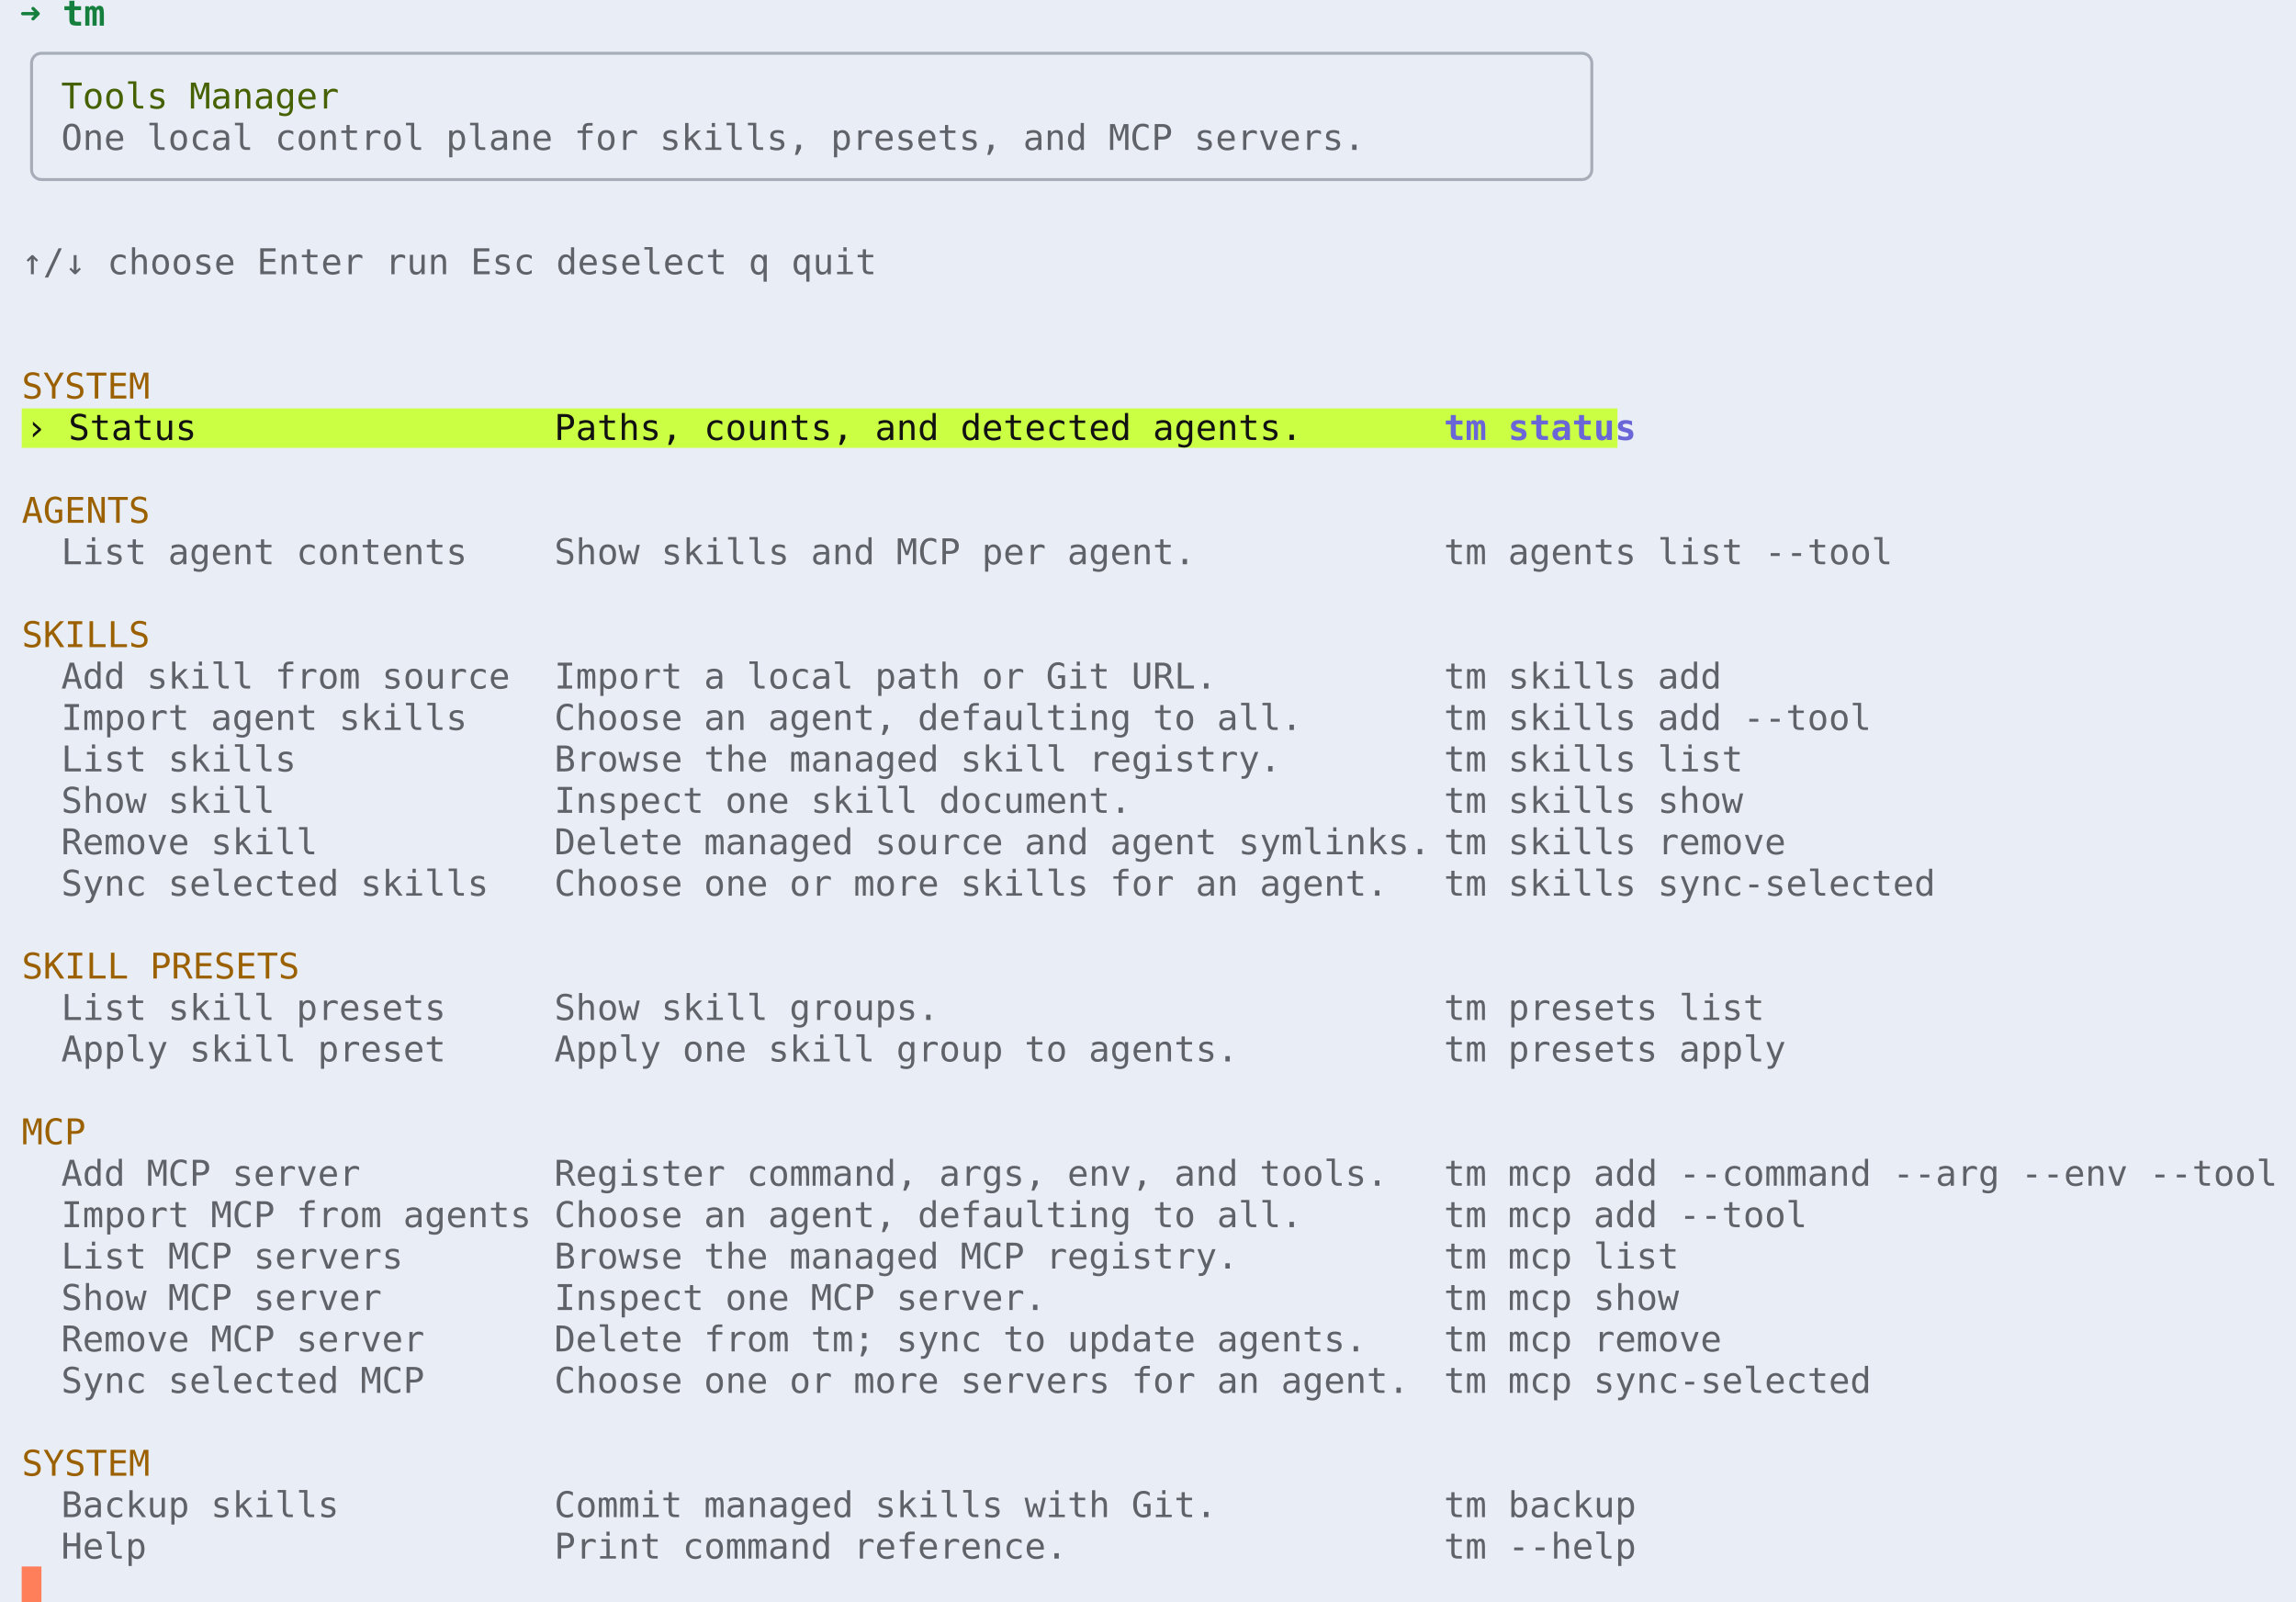
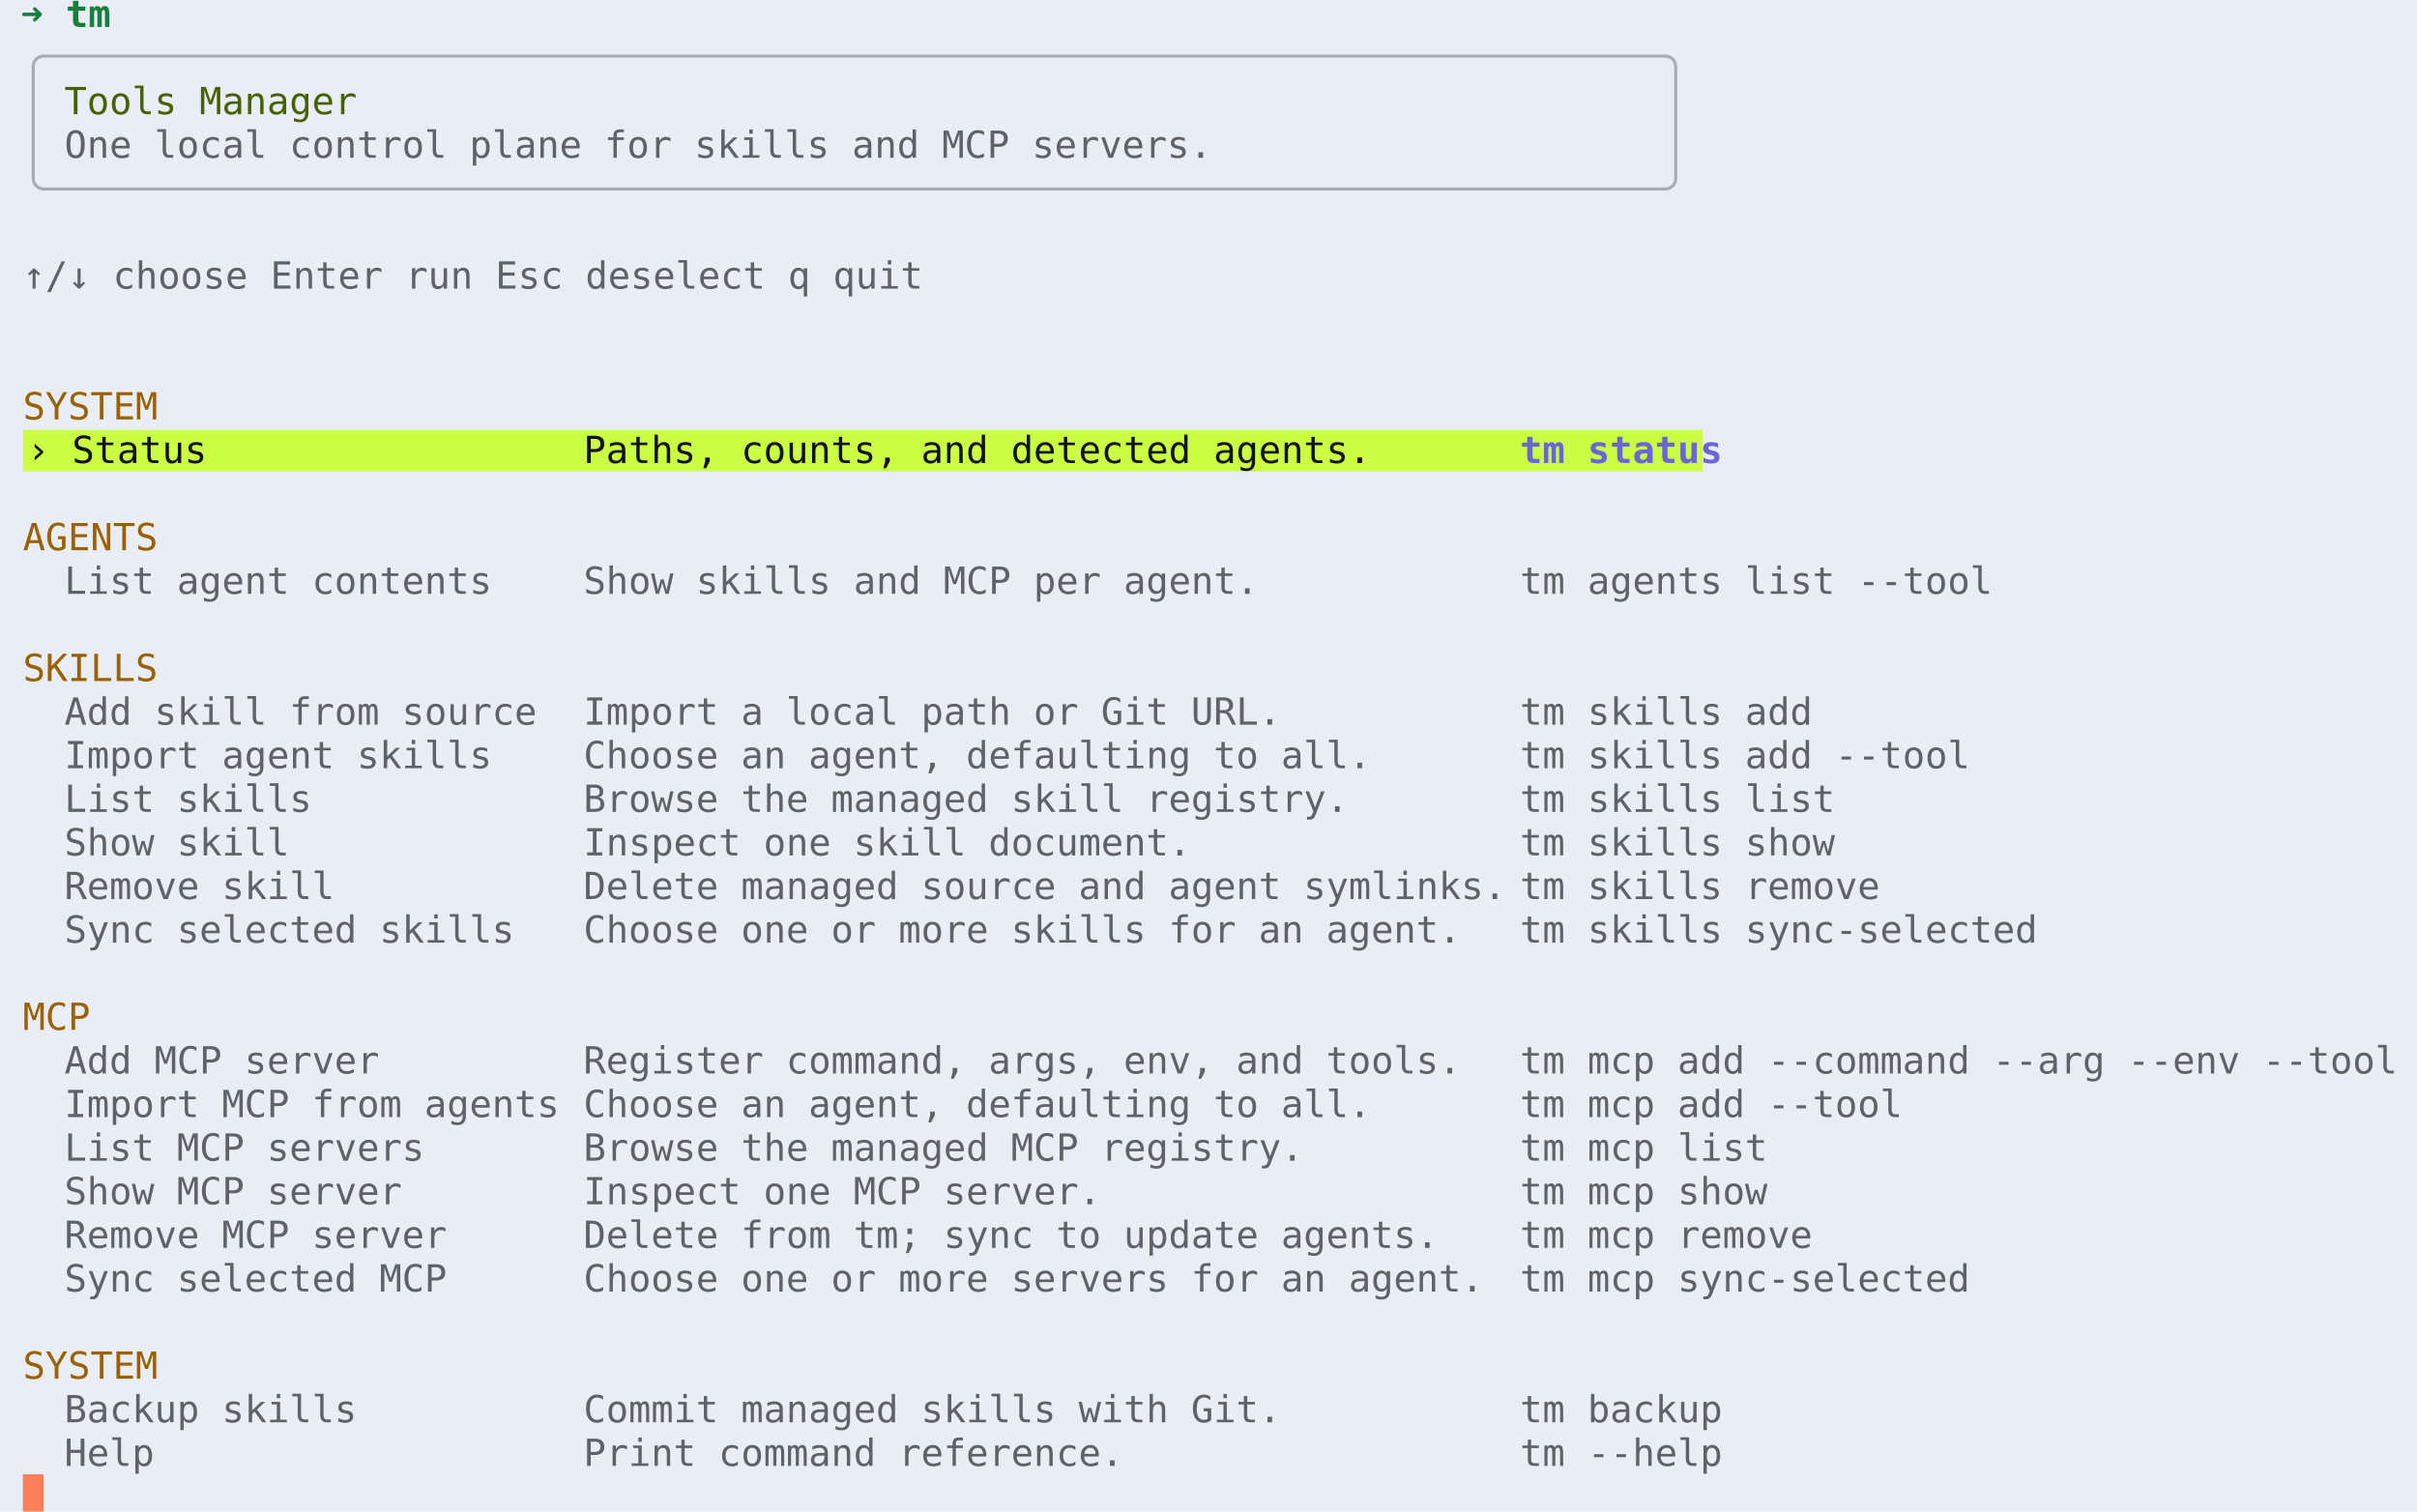
- <svg xmlns="http://www.w3.org/2000/svg" width="1164" height="812" viewBox="0 0 1164 812">
-   <rect width="1164" height="812" fill="#e9edf5" />
+ <svg xmlns="http://www.w3.org/2000/svg" width="1164" height="728" viewBox="0 0 1164 728">
+   <rect width="1164" height="728" fill="#e9edf5" />
  <style>
    .mono{font-family:"SFMono-Regular","Menlo","Consolas",monospace}
    .muted{fill:#5f6268}
    .amber{fill:#9b6100}
    .green{fill:#466100}
    .prompt{fill:#15803d;font-weight:700}
    .cmd{fill:#6b66d8;font-weight:700}
  </style>
  <text x="10" y="13" class="mono prompt" font-size="18">➜ tm</text>
  <rect x="16" y="27" width="791" height="64" rx="5" fill="none" stroke="#a7adb8" stroke-width="1.5" />
  <text x="31" y="55" class="mono green" font-size="18">Tools Manager</text>
-   <text x="31" y="76" class="mono muted" font-size="18">One local control plane for skills, presets, and MCP servers.</text>
+   <text x="31" y="76" class="mono muted" font-size="18">One local control plane for skills and MCP servers.</text>
  <text x="11" y="139" class="mono muted" font-size="18">↑/↓ choose  Enter run  Esc deselect  q quit</text>
  <text x="11" y="202" class="mono amber" font-size="18">SYSTEM</text>
  <rect x="11" y="207" width="809" height="20" fill="#caff44" />
  <text x="13" y="223" class="mono" font-size="18" fill="#111">› Status</text>
  <text x="281" y="223" class="mono" font-size="18" fill="#111">Paths, counts, and detected agents.</text>
  <text x="732" y="223" class="mono cmd" font-size="18">tm status</text>
  <text x="11" y="265" class="mono amber" font-size="18">AGENTS</text>
  <text x="31" y="286" class="mono muted" font-size="18">List agent contents</text>
  <text x="281" y="286" class="mono muted" font-size="18">Show skills and MCP per agent.</text>
  <text x="732" y="286" class="mono muted" font-size="18">tm agents list --tool</text>
  <text x="11" y="328" class="mono amber" font-size="18">SKILLS</text>
  <text x="31" y="349" class="mono muted" font-size="18">Add skill from source</text>
  <text x="281" y="349" class="mono muted" font-size="18">Import a local path or Git URL.</text>
  <text x="732" y="349" class="mono muted" font-size="18">tm skills add</text>
  <text x="31" y="370" class="mono muted" font-size="18">Import agent skills</text>
  <text x="281" y="370" class="mono muted" font-size="18">Choose an agent, defaulting to all.</text>
  <text x="732" y="370" class="mono muted" font-size="18">tm skills add --tool</text>
  <text x="31" y="391" class="mono muted" font-size="18">List skills</text>
  <text x="281" y="391" class="mono muted" font-size="18">Browse the managed skill registry.</text>
  <text x="732" y="391" class="mono muted" font-size="18">tm skills list</text>
  <text x="31" y="412" class="mono muted" font-size="18">Show skill</text>
  <text x="281" y="412" class="mono muted" font-size="18">Inspect one skill document.</text>
  <text x="732" y="412" class="mono muted" font-size="18">tm skills show</text>
  <text x="31" y="433" class="mono muted" font-size="18">Remove skill</text>
  <text x="281" y="433" class="mono muted" font-size="18">Delete managed source and agent symlinks.</text>
  <text x="732" y="433" class="mono muted" font-size="18">tm skills remove</text>
  <text x="31" y="454" class="mono muted" font-size="18">Sync selected skills</text>
  <text x="281" y="454" class="mono muted" font-size="18">Choose one or more skills for an agent.</text>
  <text x="732" y="454" class="mono muted" font-size="18">tm skills sync-selected</text>
-   <text x="11" y="496" class="mono amber" font-size="18">SKILL PRESETS</text>
-   <text x="31" y="517" class="mono muted" font-size="18">List skill presets</text>
-   <text x="281" y="517" class="mono muted" font-size="18">Show skill groups.</text>
-   <text x="732" y="517" class="mono muted" font-size="18">tm presets list</text>
-   <text x="31" y="538" class="mono muted" font-size="18">Apply skill preset</text>
-   <text x="281" y="538" class="mono muted" font-size="18">Apply one skill group to agents.</text>
-   <text x="732" y="538" class="mono muted" font-size="18">tm presets apply</text>
-   <text x="11" y="580" class="mono amber" font-size="18">MCP</text>
-   <text x="31" y="601" class="mono muted" font-size="18">Add MCP server</text>
-   <text x="281" y="601" class="mono muted" font-size="18">Register command, args, env, and tools.</text>
-   <text x="732" y="601" class="mono muted" font-size="18">tm mcp add --command --arg --env --tool</text>
-   <text x="31" y="622" class="mono muted" font-size="18">Import MCP from agents</text>
-   <text x="281" y="622" class="mono muted" font-size="18">Choose an agent, defaulting to all.</text>
-   <text x="732" y="622" class="mono muted" font-size="18">tm mcp add --tool</text>
-   <text x="31" y="643" class="mono muted" font-size="18">List MCP servers</text>
-   <text x="281" y="643" class="mono muted" font-size="18">Browse the managed MCP registry.</text>
-   <text x="732" y="643" class="mono muted" font-size="18">tm mcp list</text>
-   <text x="31" y="664" class="mono muted" font-size="18">Show MCP server</text>
-   <text x="281" y="664" class="mono muted" font-size="18">Inspect one MCP server.</text>
-   <text x="732" y="664" class="mono muted" font-size="18">tm mcp show</text>
-   <text x="31" y="685" class="mono muted" font-size="18">Remove MCP server</text>
-   <text x="281" y="685" class="mono muted" font-size="18">Delete from tm; sync to update agents.</text>
-   <text x="732" y="685" class="mono muted" font-size="18">tm mcp remove</text>
-   <text x="31" y="706" class="mono muted" font-size="18">Sync selected MCP</text>
-   <text x="281" y="706" class="mono muted" font-size="18">Choose one or more servers for an agent.</text>
-   <text x="732" y="706" class="mono muted" font-size="18">tm mcp sync-selected</text>
-   <text x="11" y="748" class="mono amber" font-size="18">SYSTEM</text>
-   <text x="31" y="769" class="mono muted" font-size="18">Backup skills</text>
-   <text x="281" y="769" class="mono muted" font-size="18">Commit managed skills with Git.</text>
-   <text x="732" y="769" class="mono muted" font-size="18">tm backup</text>
-   <text x="31" y="790" class="mono muted" font-size="18">Help</text>
-   <text x="281" y="790" class="mono muted" font-size="18">Print command reference.</text>
-   <text x="732" y="790" class="mono muted" font-size="18">tm --help</text>
-   <rect x="11" y="794" width="10" height="18" fill="#ff7f5a" />
+   <text x="11" y="496" class="mono amber" font-size="18">MCP</text>
+   <text x="31" y="517" class="mono muted" font-size="18">Add MCP server</text>
+   <text x="281" y="517" class="mono muted" font-size="18">Register command, args, env, and tools.</text>
+   <text x="732" y="517" class="mono muted" font-size="18">tm mcp add --command --arg --env --tool</text>
+   <text x="31" y="538" class="mono muted" font-size="18">Import MCP from agents</text>
+   <text x="281" y="538" class="mono muted" font-size="18">Choose an agent, defaulting to all.</text>
+   <text x="732" y="538" class="mono muted" font-size="18">tm mcp add --tool</text>
+   <text x="31" y="559" class="mono muted" font-size="18">List MCP servers</text>
+   <text x="281" y="559" class="mono muted" font-size="18">Browse the managed MCP registry.</text>
+   <text x="732" y="559" class="mono muted" font-size="18">tm mcp list</text>
+   <text x="31" y="580" class="mono muted" font-size="18">Show MCP server</text>
+   <text x="281" y="580" class="mono muted" font-size="18">Inspect one MCP server.</text>
+   <text x="732" y="580" class="mono muted" font-size="18">tm mcp show</text>
+   <text x="31" y="601" class="mono muted" font-size="18">Remove MCP server</text>
+   <text x="281" y="601" class="mono muted" font-size="18">Delete from tm; sync to update agents.</text>
+   <text x="732" y="601" class="mono muted" font-size="18">tm mcp remove</text>
+   <text x="31" y="622" class="mono muted" font-size="18">Sync selected MCP</text>
+   <text x="281" y="622" class="mono muted" font-size="18">Choose one or more servers for an agent.</text>
+   <text x="732" y="622" class="mono muted" font-size="18">tm mcp sync-selected</text>
+   <text x="11" y="664" class="mono amber" font-size="18">SYSTEM</text>
+   <text x="31" y="685" class="mono muted" font-size="18">Backup skills</text>
+   <text x="281" y="685" class="mono muted" font-size="18">Commit managed skills with Git.</text>
+   <text x="732" y="685" class="mono muted" font-size="18">tm backup</text>
+   <text x="31" y="706" class="mono muted" font-size="18">Help</text>
+   <text x="281" y="706" class="mono muted" font-size="18">Print command reference.</text>
+   <text x="732" y="706" class="mono muted" font-size="18">tm --help</text>
+   <rect x="11" y="710" width="10" height="18" fill="#ff7f5a" />
</svg>
